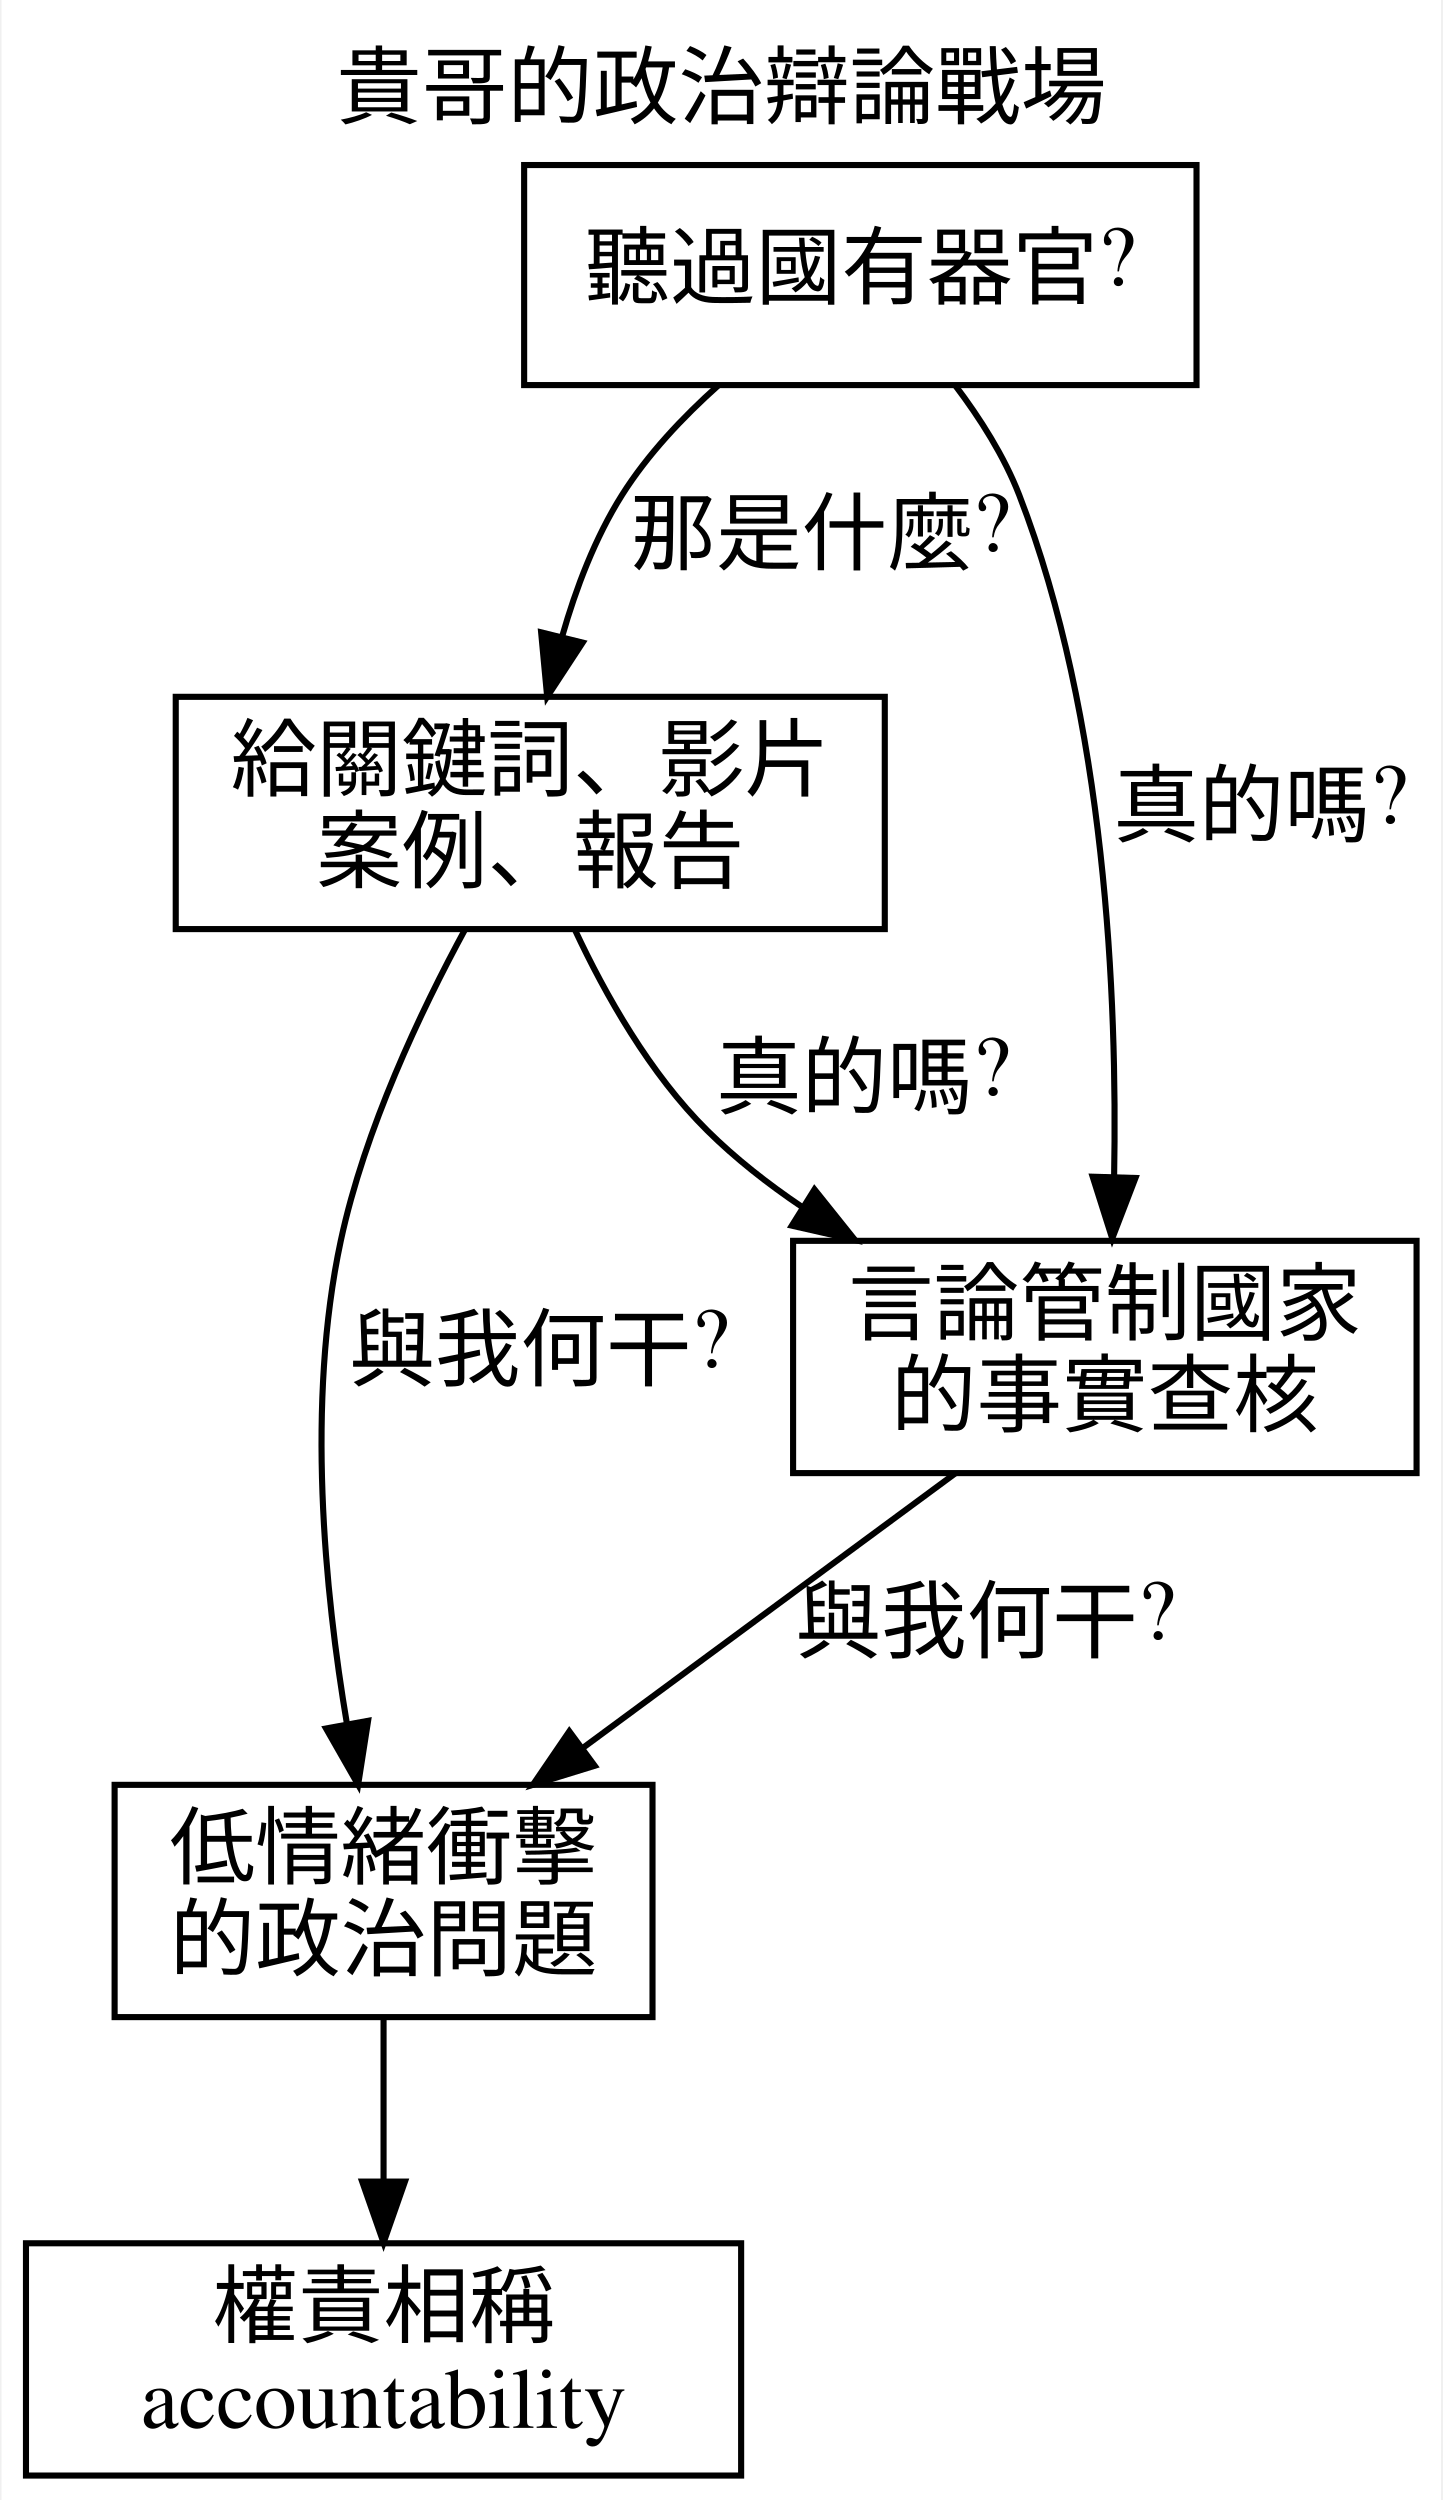
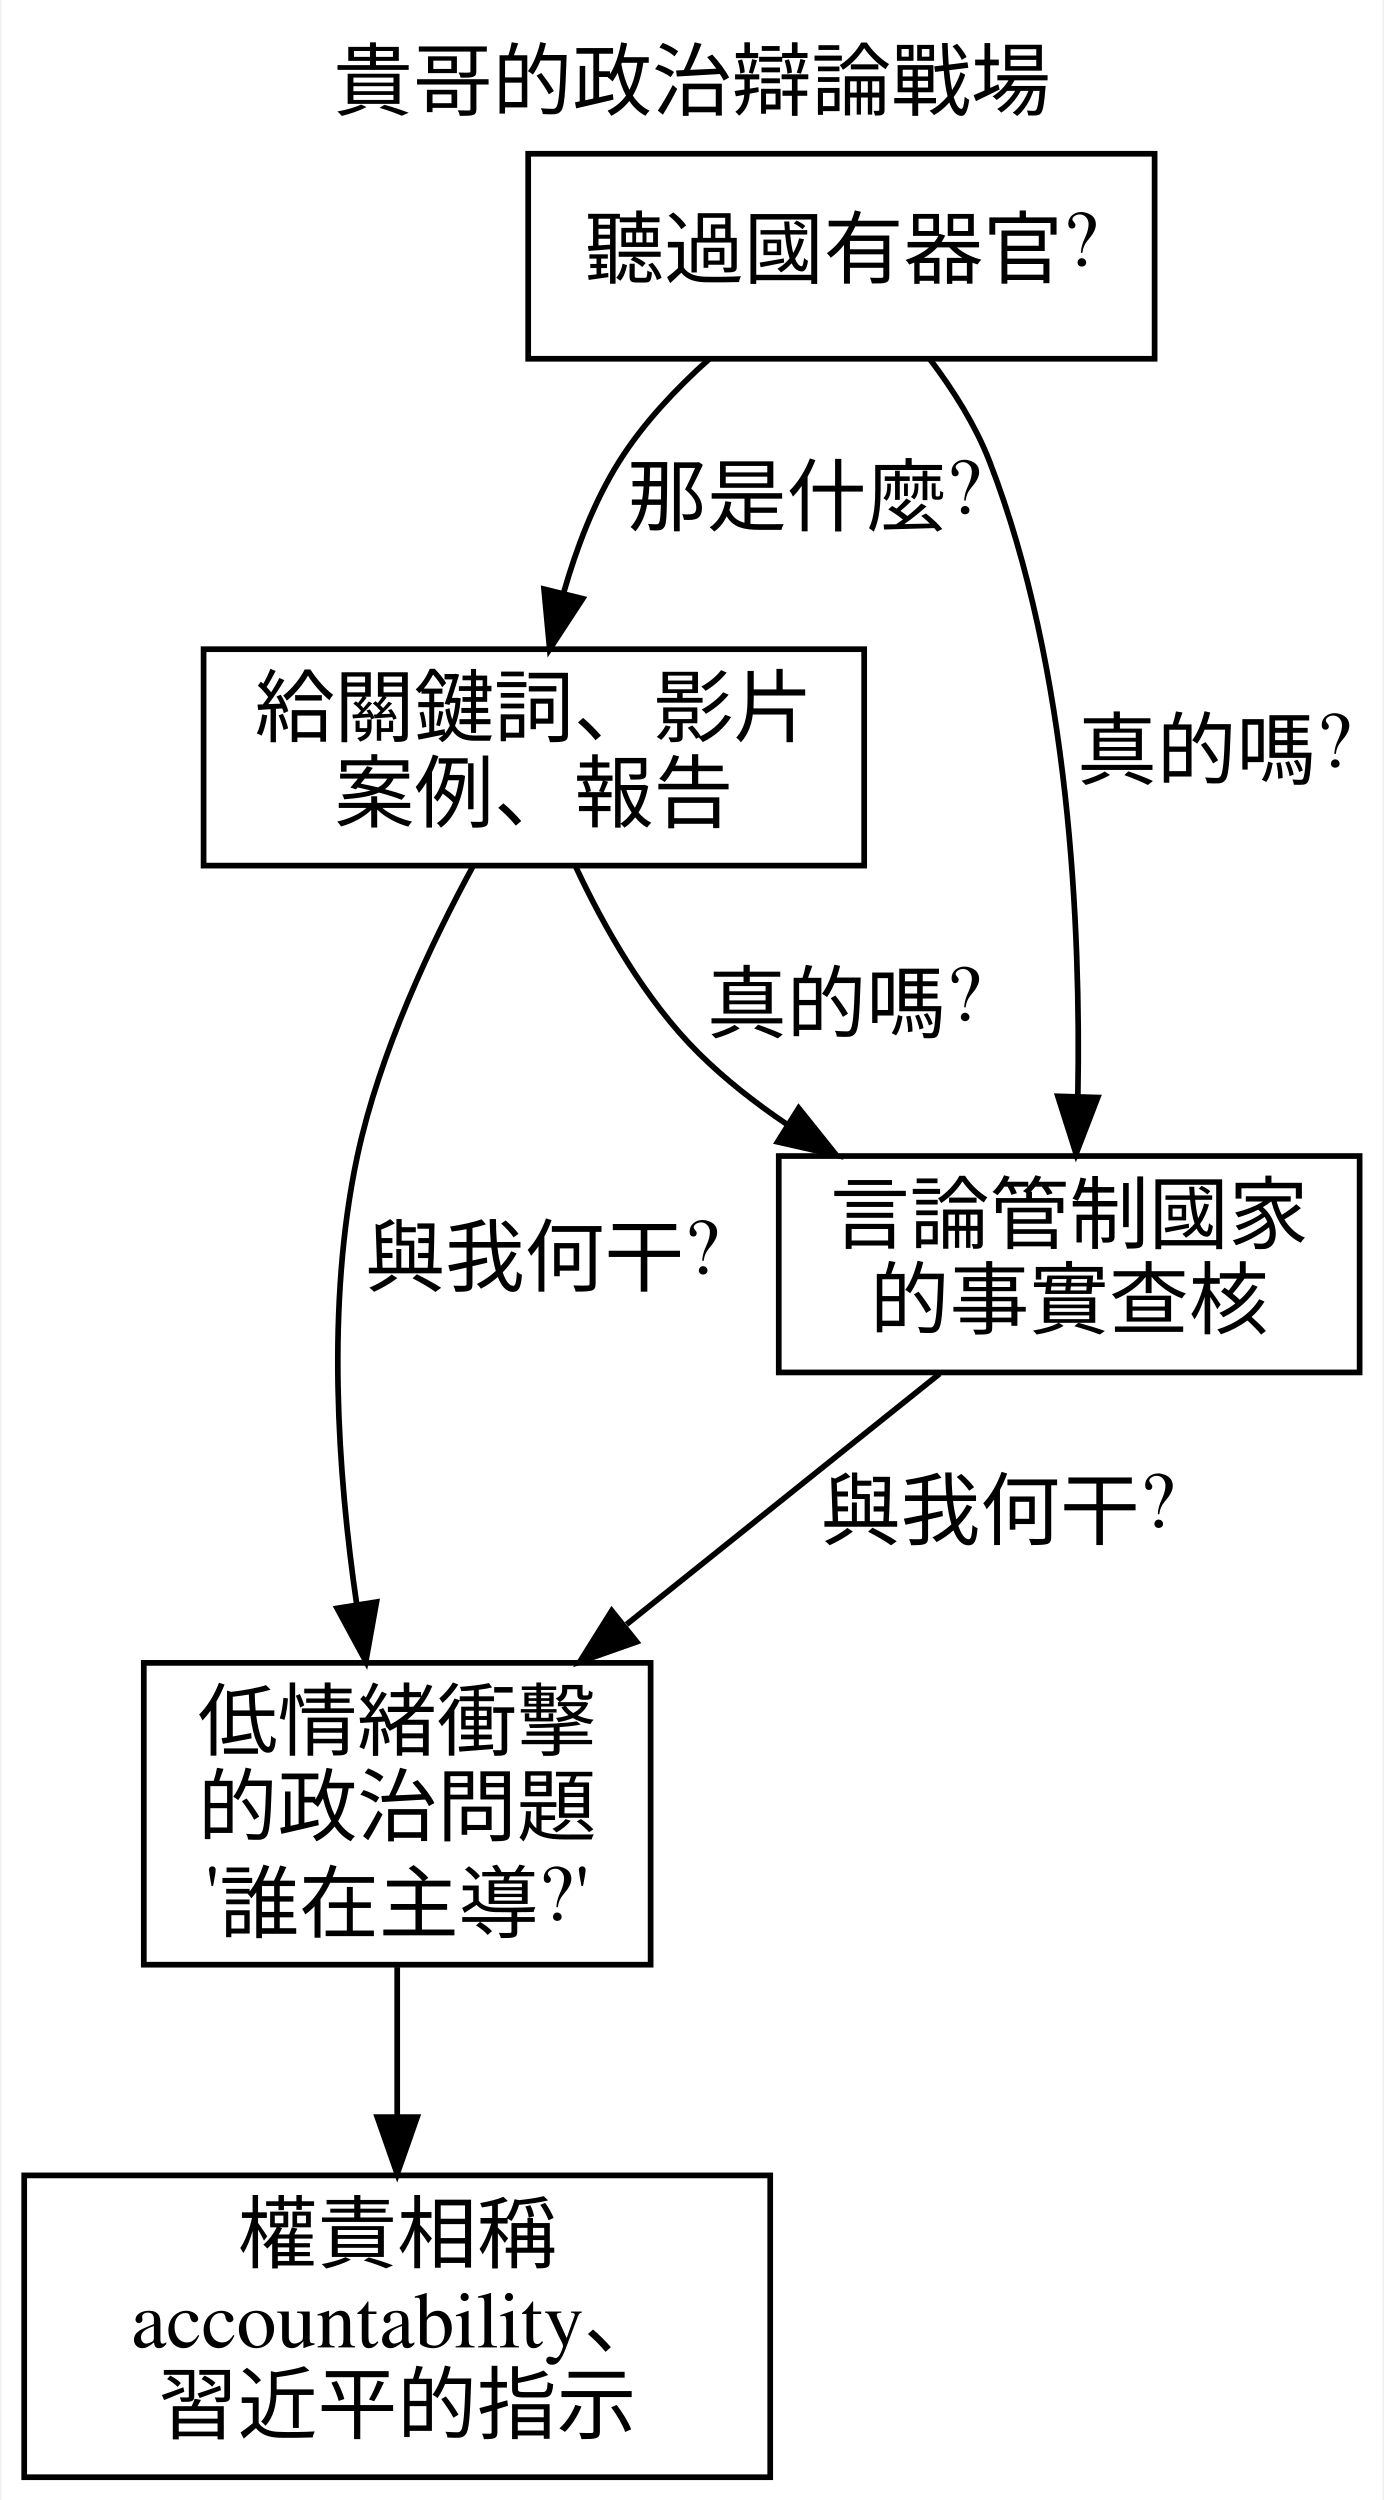
- <svg xmlns="http://www.w3.org/2000/svg" width="236pt" height="409pt" viewBox="0.00 0.00 235.50 409.00">
-   <g id="graph0" class="graph" transform="scale(1 1) rotate(0) translate(4 405)">
-     <polygon fill="white" stroke="transparent" points="-4,4 -4,-405 231.5,-405 231.5,4 -4,4" />
-     <text text-anchor="middle" x="113.75" y="-385.8" font-family="Times,serif" font-size="14.00">貴哥的政治辯論戰場</text>
+ <svg xmlns="http://www.w3.org/2000/svg" width="243pt" height="439pt" viewBox="0.00 0.00 242.50 439.00">
+   <g id="graph0" class="graph" transform="scale(1 1) rotate(0) translate(4 435)">
+     <polygon fill="white" stroke="transparent" points="-4,4 -4,-435 238.5,-435 238.5,4 -4,4" />
+     <text text-anchor="middle" x="117.25" y="-415.8" font-family="Times,serif" font-size="14.00">貴哥的政治辯論戰場</text>
    <g id="node1" class="node">
-       <polygon fill="none" stroke="black" points="191.5,-378 81.5,-378 81.5,-342 191.5,-342 191.5,-378" />
-       <text text-anchor="middle" x="136.5" y="-356.3" font-family="Times,serif" font-size="14.00">聽過國有器官?</text>
+       <polygon fill="none" stroke="black" points="198.5,-408 88.5,-408 88.5,-372 198.5,-372 198.5,-408" />
+       <text text-anchor="middle" x="143.5" y="-386.3" font-family="Times,serif" font-size="14.00">聽過國有器官?</text>
    </g>
    <g id="node2" class="node">
-       <polygon fill="none" stroke="black" points="140.5,-291 24.5,-291 24.5,-253 140.5,-253 140.5,-291" />
-       <text text-anchor="middle" x="82.5" y="-275.8" font-family="Times,serif" font-size="14.00">給關鍵詞、影片</text>
-       <text text-anchor="middle" x="82.5" y="-260.8" font-family="Times,serif" font-size="14.00">案例、報告</text>
+       <polygon fill="none" stroke="black" points="147.5,-321 31.5,-321 31.5,-283 147.5,-283 147.5,-321" />
+       <text text-anchor="middle" x="89.5" y="-305.8" font-family="Times,serif" font-size="14.00">給關鍵詞、影片</text>
+       <text text-anchor="middle" x="89.5" y="-290.8" font-family="Times,serif" font-size="14.00">案例、報告</text>
    </g>
    <g id="edge1" class="edge">
-       <path fill="none" stroke="black" d="M113.27,-341.95C107.44,-336.74 101.67,-330.62 97.5,-324 93.12,-317.05 89.97,-308.77 87.73,-300.92" />
-       <polygon fill="black" stroke="black" points="91.07,-299.87 85.27,-291.01 84.28,-301.55 91.07,-299.87" />
-       <text text-anchor="middle" x="130" y="-312.8" font-family="Times,serif" font-size="14.00">那是什麼?</text>
+       <path fill="none" stroke="black" d="M120.27,-371.95C114.44,-366.74 108.67,-360.62 104.5,-354 100.12,-347.05 96.97,-338.77 94.73,-330.92" />
+       <polygon fill="black" stroke="black" points="98.07,-329.87 92.27,-321.01 91.28,-331.55 98.07,-329.87" />
+       <text text-anchor="middle" x="137" y="-342.8" font-family="Times,serif" font-size="14.00">那是什麼?</text>
    </g>
    <g id="node3" class="node">
-       <polygon fill="none" stroke="black" points="227.5,-202 125.5,-202 125.5,-164 227.5,-164 227.5,-202" />
-       <text text-anchor="middle" x="176.5" y="-186.8" font-family="Times,serif" font-size="14.00">言論管制國家</text>
-       <text text-anchor="middle" x="176.5" y="-171.8" font-family="Times,serif" font-size="14.00">的事實查核</text>
+       <polygon fill="none" stroke="black" points="234.5,-232 132.5,-232 132.5,-194 234.5,-194 234.5,-232" />
+       <text text-anchor="middle" x="183.5" y="-216.8" font-family="Times,serif" font-size="14.00">言論管制國家</text>
+       <text text-anchor="middle" x="183.5" y="-201.8" font-family="Times,serif" font-size="14.00">的事實查核</text>
    </g>
    <g id="edge2" class="edge">
-       <path fill="none" stroke="black" d="M152.02,-341.95C156.1,-336.57 160.04,-330.35 162.5,-324 176.65,-287.44 178.56,-241.69 178.02,-212.65" />
-       <polygon fill="black" stroke="black" points="181.51,-212.28 177.71,-202.39 174.51,-212.49 181.51,-212.28" />
-       <text text-anchor="middle" x="202" y="-268.3" font-family="Times,serif" font-size="14.00">真的嗎?</text>
+       <path fill="none" stroke="black" d="M159.02,-371.95C163.1,-366.57 167.04,-360.35 169.5,-354 183.65,-317.44 185.56,-271.69 185.02,-242.65" />
+       <polygon fill="black" stroke="black" points="188.51,-242.28 184.71,-232.39 181.51,-242.49 188.51,-242.28" />
+       <text text-anchor="middle" x="209" y="-298.3" font-family="Times,serif" font-size="14.00">真的嗎?</text>
    </g>
    <g id="edge3" class="edge">
-       <path fill="none" stroke="black" d="M89.82,-252.86C94.75,-242.32 102.08,-229.31 111.5,-220 116.07,-215.48 121.33,-211.35 126.84,-207.63" />
-       <polygon fill="black" stroke="black" points="129,-210.41 135.62,-202.14 125.29,-204.48 129,-210.41" />
-       <text text-anchor="middle" x="137" y="-223.8" font-family="Times,serif" font-size="14.00">真的嗎?</text>
+       <path fill="none" stroke="black" d="M96.82,-282.86C101.75,-272.32 109.08,-259.31 118.5,-250 123.07,-245.48 128.33,-241.35 133.84,-237.63" />
+       <polygon fill="black" stroke="black" points="136,-240.41 142.62,-232.14 132.29,-234.48 136,-240.41" />
+       <text text-anchor="middle" x="144" y="-253.8" font-family="Times,serif" font-size="14.00">真的嗎?</text>
    </g>
    <g id="node4" class="node">
-       <polygon fill="none" stroke="black" points="102.5,-113 14.5,-113 14.5,-75 102.5,-75 102.5,-113" />
-       <text text-anchor="middle" x="58.5" y="-97.8" font-family="Times,serif" font-size="14.00">低情緒衝擊</text>
-       <text text-anchor="middle" x="58.5" y="-82.8" font-family="Times,serif" font-size="14.00">的政治問題</text>
+       <polygon fill="none" stroke="black" points="110,-143 21,-143 21,-90 110,-90 110,-143" />
+       <text text-anchor="middle" x="65.5" y="-127.8" font-family="Times,serif" font-size="14.00">低情緒衝擊</text>
+       <text text-anchor="middle" x="65.5" y="-112.8" font-family="Times,serif" font-size="14.00">的政治問題</text>
+       <text text-anchor="middle" x="65.5" y="-97.8" font-family="Times,serif" font-size="14.00">'誰在主導?'</text>
    </g>
    <g id="edge4" class="edge">
-       <path fill="none" stroke="black" d="M71.86,-252.99C64.52,-239.47 55.41,-220.23 51.5,-202 45.83,-175.56 48.85,-144.68 52.52,-122.91" />
-       <polygon fill="black" stroke="black" points="55.97,-123.48 54.34,-113.02 49.09,-122.22 55.97,-123.48" />
-       <text text-anchor="middle" x="84" y="-179.3" font-family="Times,serif" font-size="14.00">與我何干?</text>
+       <path fill="none" stroke="black" d="M78.86,-282.99C71.52,-269.47 62.41,-250.23 58.5,-232 52.93,-205.99 55.07,-175.96 58.4,-153.18" />
+       <polygon fill="black" stroke="black" points="61.86,-153.69 59.99,-143.26 54.95,-152.58 61.86,-153.69" />
+       <text text-anchor="middle" x="91" y="-209.3" font-family="Times,serif" font-size="14.00">與我何干?</text>
    </g>
    <g id="edge5" class="edge">
-       <path fill="none" stroke="black" d="M152.05,-163.97C134.41,-150.97 110.41,-133.27 91.13,-119.06" />
-       <polygon fill="black" stroke="black" points="93.04,-116.12 82.92,-113 88.89,-121.75 93.04,-116.12" />
-       <text text-anchor="middle" x="157" y="-134.8" font-family="Times,serif" font-size="14.00">與我何干?</text>
+       <path fill="none" stroke="black" d="M160.75,-193.78C145.18,-181.31 124.12,-164.45 105.77,-149.75" />
+       <polygon fill="black" stroke="black" points="107.54,-146.69 97.55,-143.17 103.17,-152.15 107.54,-146.69" />
+       <text text-anchor="middle" x="171" y="-164.8" font-family="Times,serif" font-size="14.00">與我何干?</text>
    </g>
    <g id="node5" class="node">
-       <polygon fill="none" stroke="black" points="117,-38 0,-38 0,0 117,0 117,-38" />
-       <text text-anchor="middle" x="58.5" y="-22.8" font-family="Times,serif" font-size="14.00">權責相稱</text>
-       <text text-anchor="middle" x="58.5" y="-7.8" font-family="Times,serif" font-size="14.00">accountability</text>
+       <polygon fill="none" stroke="black" points="131,-53 0,-53 0,0 131,0 131,-53" />
+       <text text-anchor="middle" x="65.5" y="-37.8" font-family="Times,serif" font-size="14.00">權責相稱</text>
+       <text text-anchor="middle" x="65.5" y="-22.8" font-family="Times,serif" font-size="14.00">accountability、</text>
+       <text text-anchor="middle" x="65.5" y="-7.8" font-family="Times,serif" font-size="14.00">習近平的指示</text>
    </g>
    <g id="edge6" class="edge">
-       <path fill="none" stroke="black" d="M58.5,-74.96C58.5,-66.88 58.5,-57.18 58.5,-48.18" />
-       <polygon fill="black" stroke="black" points="62,-48.09 58.5,-38.09 55,-48.09 62,-48.09" />
+       <path fill="none" stroke="black" d="M65.5,-89.57C65.5,-81.34 65.5,-72.08 65.5,-63.28" />
+       <polygon fill="black" stroke="black" points="69,-63.24 65.5,-53.24 62,-63.24 69,-63.24" />
    </g>
  </g>
</svg>
